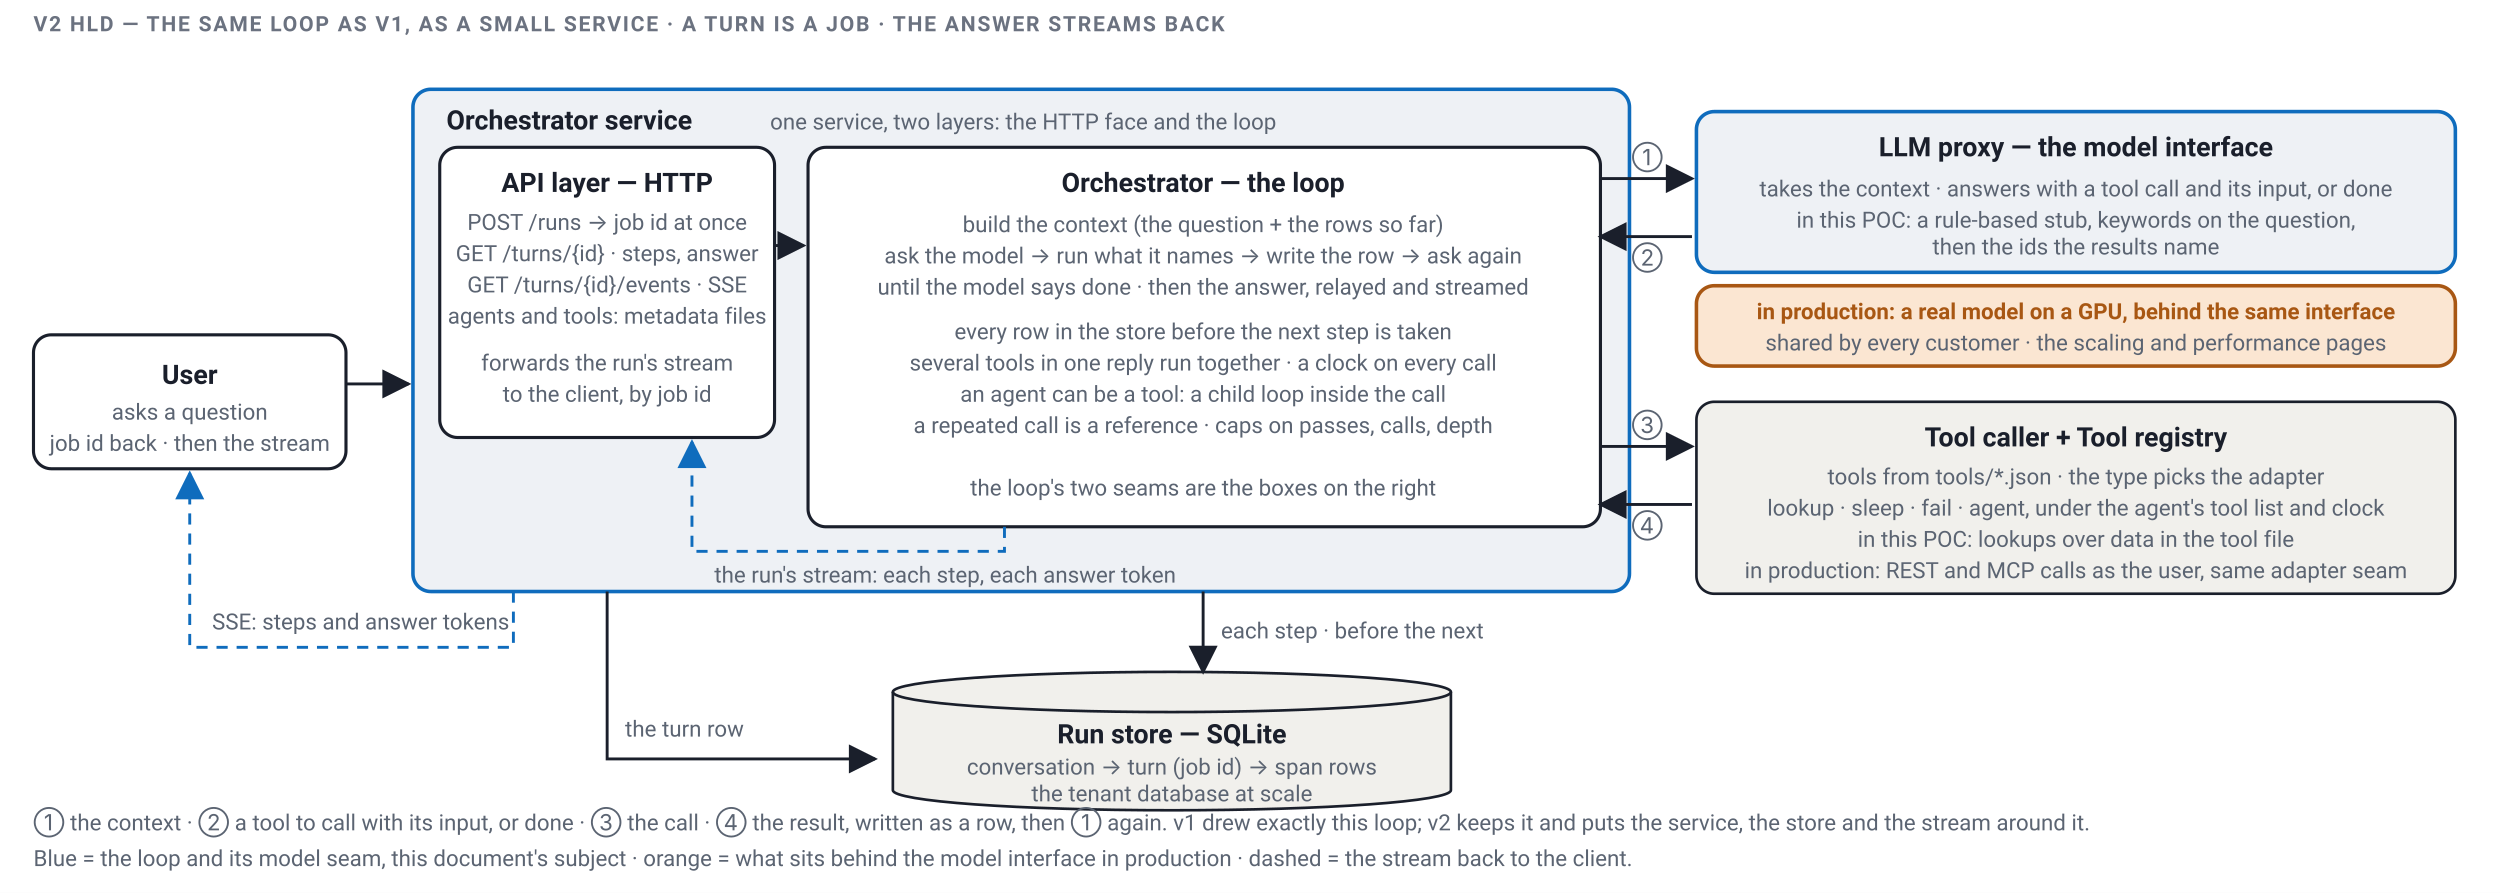
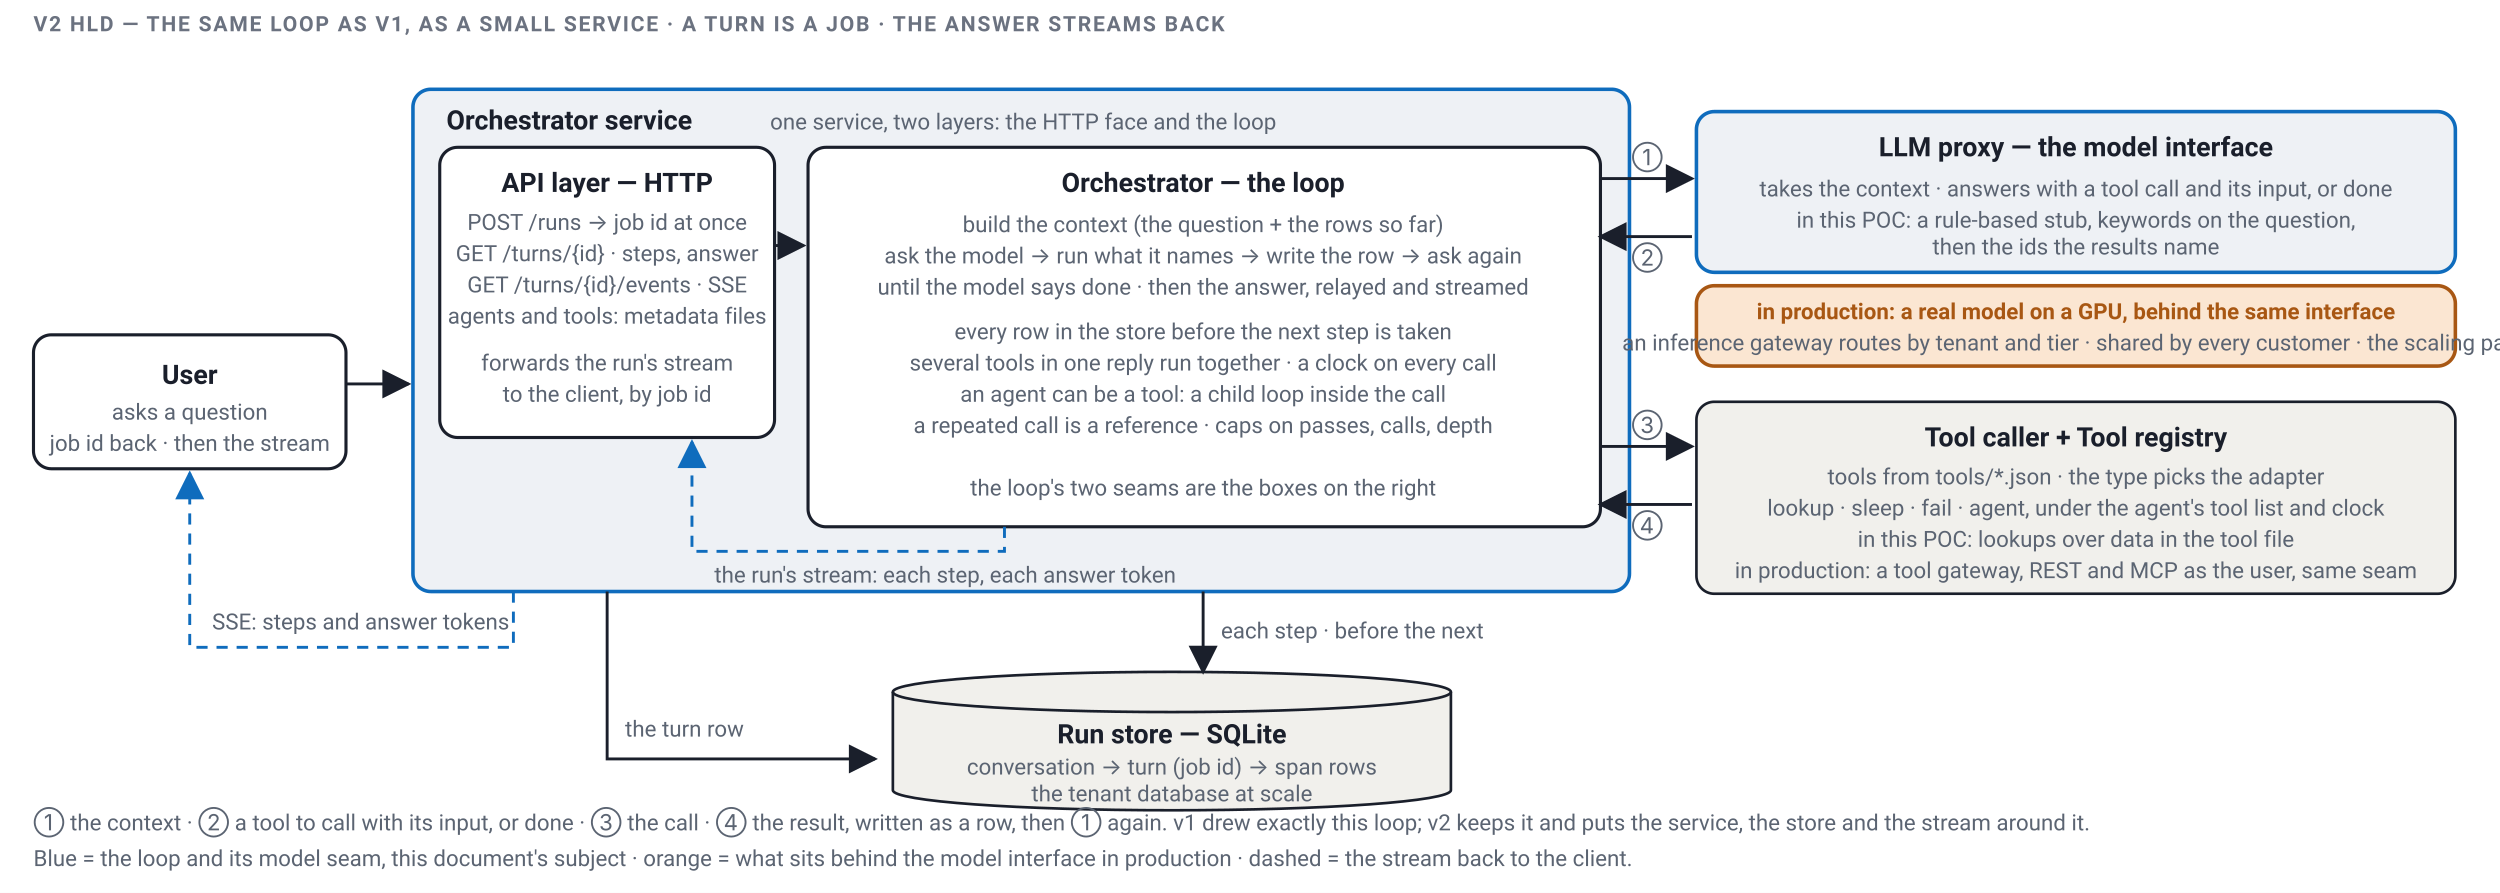
<svg xmlns="http://www.w3.org/2000/svg" viewBox="0 0 1120 400" style="width:100%;max-width:1120px;font-family:-apple-system,Segoe UI,Roboto,sans-serif;font-size:12px">
  <defs>
    <marker id="ah" markerWidth="10" markerHeight="10" refX="9" refY="5" orient="auto">
      <path d="M0,0 L10,5 L0,10 z" fill="#1a1f2b" />
    </marker>
    <marker id="ahb" markerWidth="10" markerHeight="10" refX="9" refY="5" orient="auto">
      <path d="M0,0 L10,5 L0,10 z" fill="#0f6cbd" />
    </marker>
  </defs>
  <style>.b{fill:#fff;stroke:#1a1f2b;stroke-width:1.4;rx:8}.s{fill:#f1f0ec;stroke:#1a1f2b;stroke-width:1.2;rx:8}.o{fill:#eef1f5;stroke:#0f6cbd;stroke-width:1.6;rx:8}.mt{fill:#fbe6d2;stroke:#a85713;stroke-width:1.6;rx:8}.h{fill:#1a1f2b;font-weight:600}.m{fill:#5b6472;font-size:10px}.y{fill:#6b7280;font-size:9.5px;font-weight:700;letter-spacing:.08em}.wm{fill:#a85713;font-size:10px;font-weight:700}.l{stroke:#1a1f2b;stroke-width:1.3;marker-end:url(#ah)}.p{fill:none;stroke:#1a1f2b;stroke-width:1.3;marker-end:url(#ah)}.d{stroke:#0f6cbd;stroke-width:1.3;stroke-dasharray:5 4;marker-end:url(#ahb);fill:none}</style>
  <rect width="1120" height="400" fill="#fff" />
  <text class="y" x="15" y="14">V2 HLD — THE SAME LOOP AS V1, AS A SMALL SERVICE · A TURN IS A JOB · THE ANSWER STREAMS BACK</text>
  <rect class="b" x="15" y="150" width="140" height="60" />
  <text class="h" x="85" y="172" text-anchor="middle">User</text>
  <text class="m" x="85" y="188" text-anchor="middle">asks a question</text>
  <text class="m" x="85" y="202" text-anchor="middle">job id back · then the stream</text>
  <line class="l" x1="155" y1="172" x2="183" y2="172" />
  <rect class="o" x="185" y="40" width="545" height="225" />
  <text class="h" x="200" y="58">Orchestrator service</text>
  <text class="m" x="345" y="58">one service, two layers: the HTTP face and the loop</text>
  <rect class="b" x="197" y="66" width="150" height="130" />
  <text class="h" x="272" y="86" text-anchor="middle">API layer — HTTP</text>
  <text class="m" x="272" y="103" text-anchor="middle">POST /runs → job id at once</text>
  <text class="m" x="272" y="117" text-anchor="middle">GET /turns/{id} · steps, answer</text>
  <text class="m" x="272" y="131" text-anchor="middle">GET /turns/{id}/events · SSE</text>
  <text class="m" x="272" y="145" text-anchor="middle">agents and tools: metadata files</text>
  <text class="m" x="272" y="166" text-anchor="middle">forwards the run's stream</text>
  <text class="m" x="272" y="180" text-anchor="middle">to the client, by job id</text>
  <line class="l" x1="347" y1="110" x2="360" y2="110" />
  <rect class="b" x="362" y="66" width="355" height="170" />
  <text class="h" x="539" y="86" text-anchor="middle">Orchestrator — the loop</text>
  <text class="m" x="539" y="104" text-anchor="middle">build the context (the question + the rows so far)</text>
  <text class="m" x="539" y="118" text-anchor="middle">ask the model → run what it names → write the row → ask again</text>
  <text class="m" x="539" y="132" text-anchor="middle">until the model says done · then the answer, relayed and streamed</text>
  <text class="m" x="539" y="152" text-anchor="middle">every row in the store before the next step is taken</text>
  <text class="m" x="539" y="166" text-anchor="middle">several tools in one reply run together · a clock on every call</text>
  <text class="m" x="539" y="180" text-anchor="middle">an agent can be a tool: a child loop inside the call</text>
  <text class="m" x="539" y="194" text-anchor="middle">a repeated call is a reference · caps on passes, calls, depth</text>
  <text class="m" x="539" y="222" text-anchor="middle">the loop's two seams are the boxes on the right</text>
  <rect class="o" x="760" y="50" width="340" height="72" />
  <text class="h" x="930" y="70" text-anchor="middle">LLM proxy — the model interface</text>
  <text class="m" x="930" y="88" text-anchor="middle">takes the context · answers with a tool call and its input, or done</text>
  <text class="m" x="930" y="102" text-anchor="middle">in this POC: a rule-based stub, keywords on the question,</text>
  <text class="m" x="930" y="114" text-anchor="middle">then the ids the results name</text>
  <rect class="mt" x="760" y="128" width="340" height="36" />
  <text class="wm" x="930" y="143" text-anchor="middle">in production: a real model on a GPU, behind the same interface</text>
-   <text class="m" x="930" y="157" text-anchor="middle">shared by every customer · the scaling and performance pages</text>
+   <text class="m" x="930" y="157" text-anchor="middle">an inference gateway routes by tenant and tier · shared by every customer · the scaling page</text>
  <line class="l" x1="717" y1="80" x2="758" y2="80" />
  <text class="m" x="738" y="74" text-anchor="middle">①</text>
  <line class="l" x1="758" y1="106" x2="717" y2="106" />
  <text class="m" x="738" y="119" text-anchor="middle">②</text>
  <rect class="s" x="760" y="180" width="340" height="86" />
  <text class="h" x="930" y="200" text-anchor="middle">Tool caller + Tool registry</text>
  <text class="m" x="930" y="217" text-anchor="middle">tools from tools/*.json · the type picks the adapter</text>
  <text class="m" x="930" y="231" text-anchor="middle">lookup · sleep · fail · agent, under the agent's tool list and clock</text>
  <text class="m" x="930" y="245" text-anchor="middle">in this POC: lookups over data in the tool file</text>
-   <text class="m" x="930" y="259" text-anchor="middle">in production: REST and MCP calls as the user, same adapter seam</text>
+   <text class="m" x="930" y="259" text-anchor="middle">in production: a tool gateway, REST and MCP as the user, same seam</text>
  <line class="l" x1="717" y1="200" x2="758" y2="200" />
  <text class="m" x="738" y="194" text-anchor="middle">③</text>
  <line class="l" x1="758" y1="226" x2="717" y2="226" />
  <text class="m" x="738" y="239" text-anchor="middle">④</text>
  <path class="s" d="M400,310 a125,9 0 0 1 250,0 v44 a125,9 0 0 1 -250,0 z" />
  <path d="M400,310 a125,9 0 0 0 250,0" fill="none" stroke="#1a1f2b" stroke-width="1.2" />
  <text class="h" x="525" y="333" text-anchor="middle">Run store — SQLite</text>
  <text class="m" x="525" y="347" text-anchor="middle">conversation → turn (job id) → span rows</text>
  <text class="m" x="525" y="359" text-anchor="middle">the tenant database at scale</text>
  <line class="l" x1="539" y1="265" x2="539" y2="301" />
  <text class="m" x="547" y="286">each step · before the next</text>
  <path class="p" d="M272,265 L272,340 L392,340" />
  <text class="m" x="280" y="330">the turn row</text>
  <path class="d" d="M450,236 L450,247 L310,247 L310,198" />
  <text class="m" x="320" y="261">the run's stream: each step, each answer token</text>
  <path class="d" d="M230,265 L230,290 L85,290 L85,212" />
  <text class="m" x="95" y="282">SSE: steps and answer tokens</text>
  <text class="m" x="15" y="372">① the context · ② a tool to call with its input, or done · ③ the call · ④ the result, written as a row, then ① again. v1 drew exactly this loop; v2 keeps it and puts the service, the store and the stream around it.</text>
  <text class="m" x="15" y="388">Blue = the loop and its model seam, this document's subject · orange = what sits behind the model interface in production · dashed = the stream back to the client.</text>
</svg>
